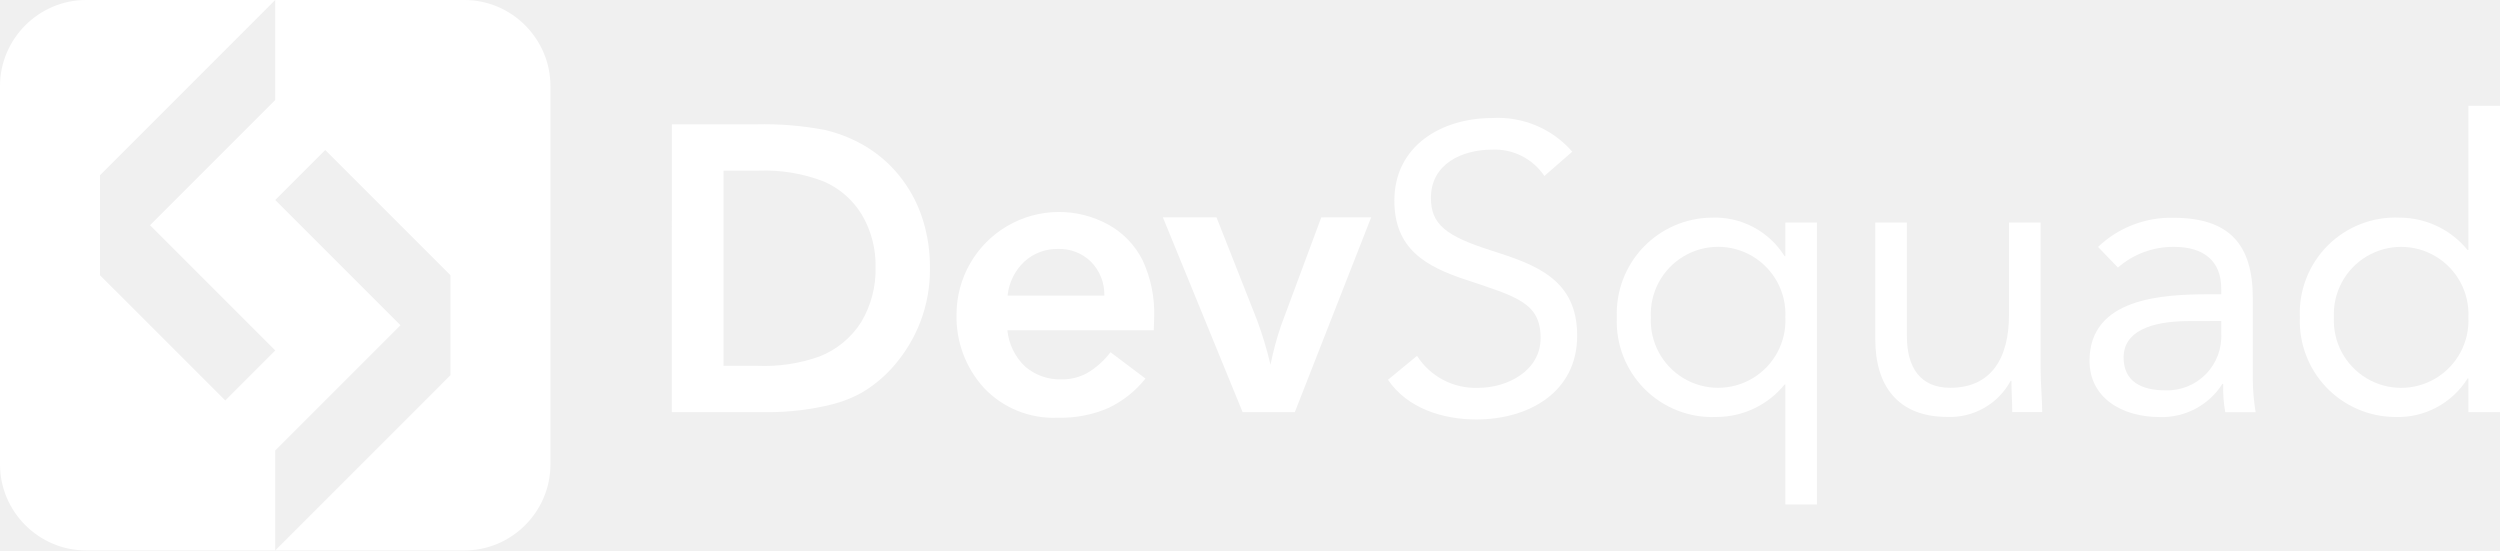
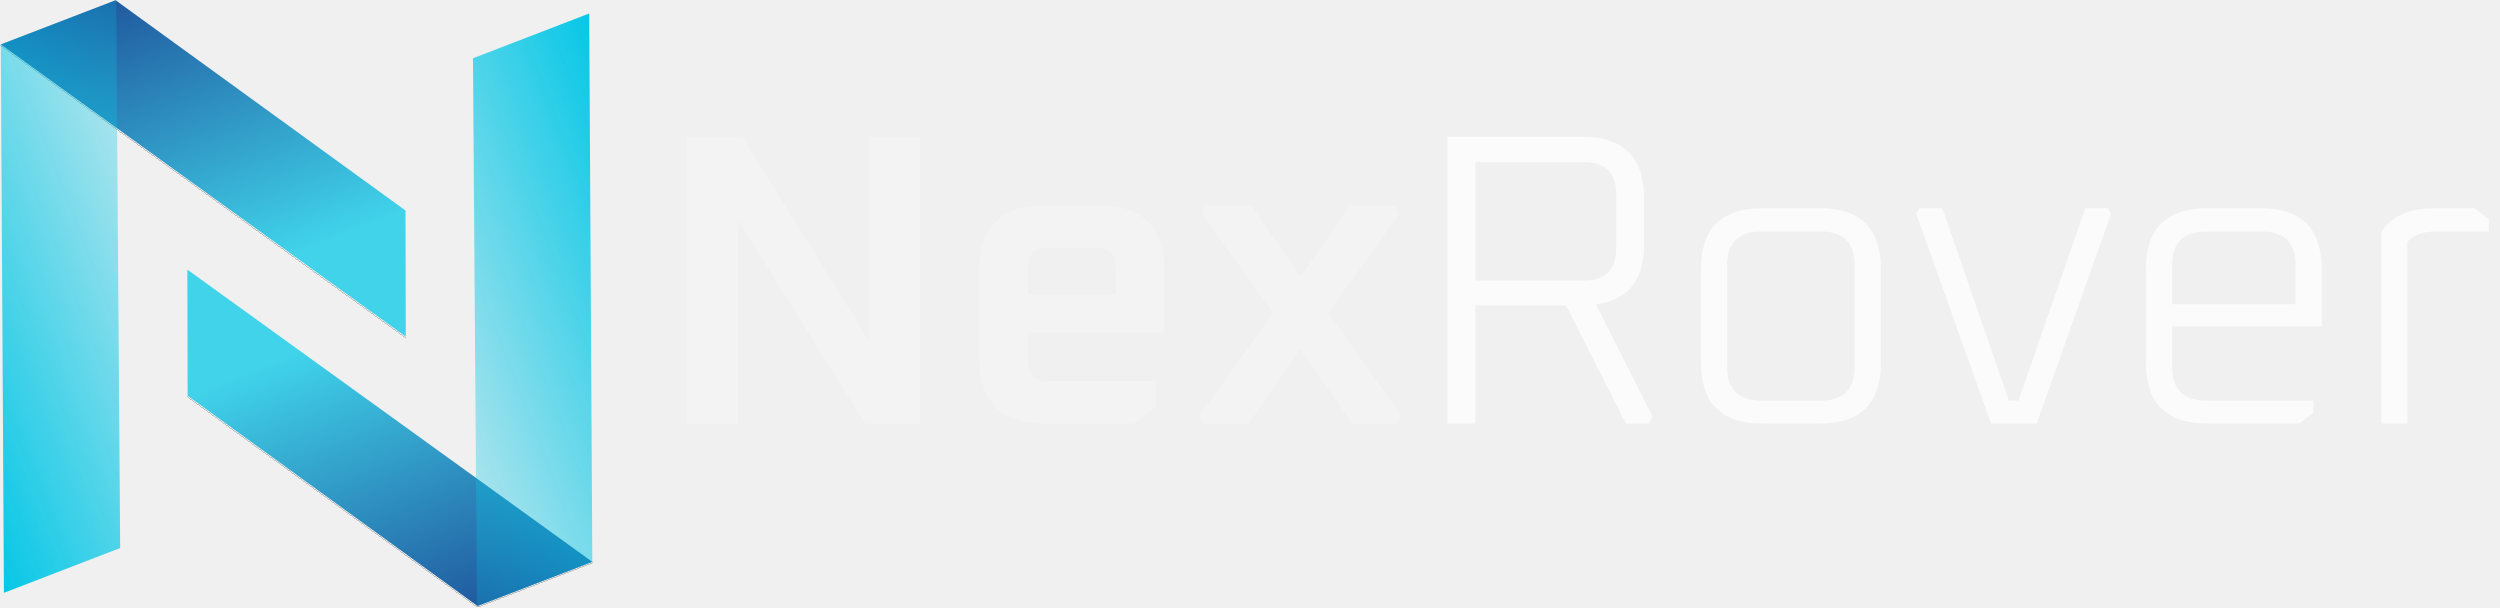
- <svg xmlns="http://www.w3.org/2000/svg" id="Group_173" data-name="Group 173" width="184.26" height="40.571" viewBox="0 0 184.26 40.571">
+ <svg xmlns="http://www.w3.org/2000/svg" width="12032" height="2925" viewBox="0 0 12032 2925" fill="none">
+   <g filter="url(#filter0_d_89_49)">
+     <path d="M2298.38 2916.75L2850.61 2703.97L901.666 1297.65L903.033 1904.75L2298.38 2916.75Z" fill="url(#paint0_linear_89_49)" />
+   </g>
+   <path d="M2295.4 2917.89L2850.72 2703.93L2835.76 64.837L2276.24 280.417L2295.4 2917.89Z" fill="url(#paint1_linear_89_49)" />
+   <g filter="url(#filter1_d_89_49)">
+     <path d="M556.234 1.148L4 213.923L1952.95 1620.25L1951.58 1013.14L556.234 1.148Z" fill="url(#paint2_linear_89_49)" />
+   </g>
+   <path d="M559.214 0L3.897 213.963L18.856 2853.06L578.369 2637.48L559.214 0Z" fill="url(#paint3_linear_89_49)" />
+   <path d="M3305.81 2038.28V658.279H3571.81L4183.81 1642.28V658.279H4427.81V2038.28H4163.81L3549.81 1054.28V2038.28H3305.81ZM4712.7 1722.28V1304.28C4712.7 1093.61 4818.03 988.279 5028.7 988.279H5288.7C5498.03 988.279 5602.7 1093.61 5602.7 1304.28V1600.28H4946.7V1742.28C4946.7 1803.61 4977.36 1834.28 5038.7 1834.28H5562.7V1960.28L5456.7 2038.28H5028.7C4818.03 2038.28 4712.7 1932.95 4712.7 1722.28ZM4946.7 1418.28H5368.7V1284.28C5368.7 1222.95 5338.03 1192.28 5276.7 1192.28H5038.7C4977.36 1192.28 4946.7 1222.95 4946.7 1284.28V1418.28ZM5774.9 1998.28L6126.9 1506.28L5784.9 1028.28L5804.9 988.279H6020.9L6258.9 1332.28L6498.9 988.279H6714.9L6734.9 1028.28L6392.9 1506.28L6744.9 1998.28L6726.9 2038.28H6508.9L6258.9 1680.28L6008.9 2038.28H5792.9L5774.9 1998.28Z" fill="#F3F3F3" />
+   <path d="M6966.84 2038.28V658.279H7614.84C7813.5 658.279 7912.84 757.613 7912.84 956.279V1174.28C7912.84 1348.95 7835.5 1445.61 7680.84 1464.28L7952.84 2004.28L7934.84 2038.28H7824.84L7536.84 1470.28H7100.84V2038.28H6966.84ZM7100.84 1350.28H7622.84C7726.84 1350.28 7778.84 1297.61 7778.84 1192.28V936.279C7778.84 832.279 7726.84 780.279 7622.84 780.279H7100.84V1350.28ZM8186.23 1744.28V1296.28C8186.23 1100.28 8284.23 1002.28 8480.23 1002.28H8760.23C8954.9 1002.28 9052.23 1100.28 9052.23 1296.28V1744.28C9052.23 1940.28 8954.9 2038.28 8760.23 2038.28H8480.23C8284.23 2038.28 8186.23 1940.28 8186.23 1744.28ZM8312.23 1764.28C8312.23 1873.61 8366.9 1928.28 8476.23 1928.28H8764.23C8872.23 1928.28 8926.23 1873.61 8926.23 1764.28V1276.28C8926.23 1168.28 8872.23 1114.28 8764.23 1114.28H8476.23C8366.9 1114.28 8312.23 1168.28 8312.23 1276.28V1764.28ZM9222.29 1028.28L9238.29 1002.28H9348.29L9668.29 1928.28H9714.29L10036.3 1002.28H10144.3L10160.3 1028.28L9802.29 2038.28H9582.29L9222.29 1028.28ZM10327.9 1744.28V1296.28C10327.9 1100.28 10425.9 1002.28 10621.9 1002.28H10881.9C11076.5 1002.28 11173.9 1100.28 11173.9 1296.28V1570.28H10453.9V1764.28C10453.9 1873.61 10508.5 1928.28 10617.9 1928.28H11133.9V1986.28L11065.9 2038.28H10621.9C10425.9 2038.28 10327.9 1940.28 10327.9 1744.28ZM10453.9 1464.28H11047.9V1276.28C11047.9 1168.28 10993.9 1114.28 10885.9 1114.28H10617.9C10508.5 1114.28 10453.9 1168.28 10453.9 1276.28V1464.28ZM11460.4 2038.28V1118.28C11507.1 1040.95 11591.7 1002.28 11714.4 1002.28H11910.4L11978.4 1054.28V1114.28H11720.4C11659.1 1114.28 11614.4 1130.95 11586.4 1164.28V2038.28H11460.4Z" fill="#FBFBFB" />
  <defs>
-     <clipPath id="clip-path">
-       <rect id="Rectangle_108" data-name="Rectangle 108" width="184.26" height="40.571" fill="#fff" />
-     </clipPath>
+     <filter id="filter0_d_89_49" x="897.666" y="1297.65" width="1956.95" height="1627.1" filterUnits="userSpaceOnUse" color-interpolation-filters="sRGB">
+       <feFlood flood-opacity="0" result="BackgroundImageFix" />
+       <feColorMatrix in="SourceAlpha" type="matrix" values="0 0 0 0 0 0 0 0 0 0 0 0 0 0 0 0 0 0 127 0" result="hardAlpha" />
+       <feOffset dy="4" />
+       <feGaussianBlur stdDeviation="2" />
+       <feComposite in2="hardAlpha" operator="out" />
+       <feColorMatrix type="matrix" values="0 0 0 0 0 0 0 0 0 0 0 0 0 0 0 0 0 0 0.25 0" />
+       <feBlend mode="normal" in2="BackgroundImageFix" result="effect1_dropShadow_89_49" />
+       <feBlend mode="normal" in="SourceGraphic" in2="effect1_dropShadow_89_49" result="shape" />
+     </filter>
+     <filter id="filter1_d_89_49" x="0" y="1.147" width="1956.95" height="1627.1" filterUnits="userSpaceOnUse" color-interpolation-filters="sRGB">
+       <feFlood flood-opacity="0" result="BackgroundImageFix" />
+       <feColorMatrix in="SourceAlpha" type="matrix" values="0 0 0 0 0 0 0 0 0 0 0 0 0 0 0 0 0 0 127 0" result="hardAlpha" />
+       <feOffset dy="4" />
+       <feGaussianBlur stdDeviation="2" />
+       <feComposite in2="hardAlpha" operator="out" />
+       <feColorMatrix type="matrix" values="0 0 0 0 0 0 0 0 0 0 0 0 0 0 0 0 0 0 0.25 0" />
+       <feBlend mode="normal" in2="BackgroundImageFix" result="effect1_dropShadow_89_49" />
+       <feBlend mode="normal" in="SourceGraphic" in2="effect1_dropShadow_89_49" result="shape" />
+     </filter>
+     <linearGradient id="paint0_linear_89_49" x1="2136.77" y1="2979.02" x2="1616.88" y2="1629.71" gradientUnits="userSpaceOnUse">
+       <stop stop-color="#205A9F" />
+       <stop offset="1" stop-color="#40D3EA" />
+     </linearGradient>
+     <linearGradient id="paint1_linear_89_49" x1="1851.73" y1="1766.41" x2="3279.42" y2="1216.32" gradientUnits="userSpaceOnUse">
+       <stop stop-color="#06C7E6" stop-opacity="0.2" />
+       <stop offset="1" stop-color="#06C7E6" />
+     </linearGradient>
+     <linearGradient id="paint2_linear_89_49" x1="717.846" y1="-61.121" x2="1237.73" y2="1288.19" gradientUnits="userSpaceOnUse">
+       <stop stop-color="#205A9F" />
+       <stop offset="1" stop-color="#40D3EA" />
+     </linearGradient>
+     <linearGradient id="paint3_linear_89_49" x1="1002.88" y1="1151.48" x2="-424.811" y2="1701.57" gradientUnits="userSpaceOnUse">
+       <stop stop-color="#06C7E6" stop-opacity="0.2" />
+       <stop offset="1" stop-color="#06C7E6" />
+     </linearGradient>
  </defs>
-   <g id="Group_172" data-name="Group 172" clip-path="url(#clip-path)">
-     <path id="Path_567" data-name="Path 567" d="M34.22,40.571H20.285L33.2,27.655V20.286L23.97,11.055,20.285,14.74l9.231,9.231L20.285,33.2v7.37H6.35a6.3,6.3,0,0,1-2.466-.5A6.413,6.413,0,0,1,.5,36.686,6.278,6.278,0,0,1,0,34.22V6.351A6.274,6.274,0,0,1,.5,3.885,6.417,6.417,0,0,1,3.884.5,6.277,6.277,0,0,1,6.35,0H20.284L7.369,12.916v7.37l9.231,9.23,3.685-3.685-9.23-9.23,2.523-2.524,3.685-3.685,3.022-3.021V0H34.22a6.3,6.3,0,0,1,2.466.5A6.415,6.415,0,0,1,40.07,3.886a6.27,6.27,0,0,1,.5,2.466v27.87a6.269,6.269,0,0,1-.5,2.465,6.412,6.412,0,0,1-3.384,3.384A6.277,6.277,0,0,1,34.22,40.571Z" transform="translate(0 0)" fill="#fff" />
-     <path id="Path_568" data-name="Path 568" d="M181.931,30.378h2.329V7.8h-2.329v10.63h-.059a6.481,6.481,0,0,0-5.017-2.389,7.039,7.039,0,0,0-7.346,7.346,7.064,7.064,0,0,0,6.987,7.346,6.053,6.053,0,0,0,5.375-2.837h.06Zm0-6.987a4.962,4.962,0,1,1-9.913,0,4.962,4.962,0,1,1,9.913,0Z" transform="translate(0 0)" fill="#fff" fill-rule="evenodd" />
-     <path id="Path_569" data-name="Path 569" d="M156.1,19.719a6.194,6.194,0,0,1,4.15-1.523c2.18,0,3.464,1.045,3.464,3.075v.418h-.9c-3.434,0-8.808.269-8.808,4.9,0,2.718,2.359,4.151,5.195,4.151a5.283,5.283,0,0,0,4.6-2.449h.059a9.949,9.949,0,0,0,.15,2.09h2.239a15.545,15.545,0,0,1-.209-2.418v-6c0-3.942-1.732-5.912-5.852-5.912a7.774,7.774,0,0,0-5.554,2.15Zm7.614,3.941v.9a3.987,3.987,0,0,1-4.121,4.21c-1.761,0-3.075-.657-3.075-2.418,0-1.882,1.911-2.688,4.866-2.688Z" transform="translate(0 0)" fill="#fff" fill-rule="evenodd" />
-     <path id="Path_570" data-name="Path 570" d="M150.4,16.4h-2.329v6.808c0,3.195-1.314,5.374-4.33,5.374-2.179,0-3.195-1.463-3.195-3.792V16.4h-2.329v8.629c0,3.375,1.643,5.7,5.315,5.7a5.077,5.077,0,0,0,4.659-2.658h.059c0,.776.06,1.553.06,2.3h2.209c0-.926-.119-2.03-.119-3.314Z" transform="translate(0 0)" fill="#fff" fill-rule="evenodd" />
-     <path id="Path_571" data-name="Path 571" d="M133.917,16.4h-2.329v2.478h-.059a6.055,6.055,0,0,0-5.375-2.837,7.064,7.064,0,0,0-6.987,7.346,7.039,7.039,0,0,0,7.345,7.346,6.481,6.481,0,0,0,5.017-2.389h.059v8.838h2.329Zm-2.329,6.987a4.962,4.962,0,1,1-9.913,0,4.962,4.962,0,1,1,9.913,0" transform="translate(0 0)" fill="#fff" fill-rule="evenodd" />
-     <path id="Path_572" data-name="Path 572" d="M115.882,11.179A7.253,7.253,0,0,0,109.97,8.7c-3.7,0-7.2,2.03-7.2,6.091,0,3.524,2.269,4.837,5.255,5.823,3.762,1.254,5.524,1.7,5.524,4.3,0,2.418-2.449,3.672-4.6,3.672a5.119,5.119,0,0,1-4.509-2.359L102.3,27.99c1.433,2.12,4.061,2.926,6.509,2.926,3.822,0,7.435-1.97,7.435-6.181,0-4.15-3.045-5.225-6.33-6.27-3.374-1.075-4.449-1.941-4.449-3.882,0-2.508,2.3-3.554,4.509-3.554a4.393,4.393,0,0,1,3.852,1.942Z" transform="translate(0 0)" fill="#fff" fill-rule="evenodd" />
-     <path id="Path_573" data-name="Path 573" d="M101.062,16.016,95.433,30.378H91.586L85.708,16.016H89.66l2.986,7.569a27.643,27.643,0,0,1,.995,3.3,22.934,22.934,0,0,1,.771-2.871l2.971-7.993Z" transform="translate(0 0)" fill="#fff" fill-rule="evenodd" />
-     <path id="Path_574" data-name="Path 574" d="M85.037,24.342H74.248a4.247,4.247,0,0,0,1.329,2.693,3.94,3.94,0,0,0,2.682.926,3.819,3.819,0,0,0,1.866-.463,5.959,5.959,0,0,0,1.723-1.538L84.426,27.9a7.739,7.739,0,0,1-2.753,2.18,8.8,8.8,0,0,1-3.692.707,7.052,7.052,0,0,1-5.459-2.195A7.763,7.763,0,0,1,70.5,23.148a7.554,7.554,0,0,1,11.222-6.574,6.143,6.143,0,0,1,2.5,2.622,9.234,9.234,0,0,1,.846,4.155C85.067,23.565,85.057,23.894,85.037,24.342Zm-3.643-2.553a3.44,3.44,0,0,0-.985-2.5,3.313,3.313,0,0,0-2.429-.941,3.575,3.575,0,0,0-2.468.921,3.975,3.975,0,0,0-1.249,2.518Z" transform="translate(0 0)" fill="#fff" fill-rule="evenodd" />
-     <path id="Path_575" data-name="Path 575" d="M49.519,9.163H55.73a24.118,24.118,0,0,1,5.031.408,10.462,10.462,0,0,1,3.275,1.364,9.417,9.417,0,0,1,2.482,2.319,9.852,9.852,0,0,1,1.523,3.02,11.613,11.613,0,0,1,.5,3.459,10.769,10.769,0,0,1-.712,4.006,10.917,10.917,0,0,1-1.866,3.131,9.451,9.451,0,0,1-2.493,2.095,9.035,9.035,0,0,1-2.115.831,19.463,19.463,0,0,1-4.842.582h-7Zm3.807,17.8h2.523a12.117,12.117,0,0,0,4.534-.682,6.4,6.4,0,0,0,3.1-2.558,7.534,7.534,0,0,0,1.05-4.031,7.3,7.3,0,0,0-1.005-3.857,6.11,6.11,0,0,0-2.807-2.458,12.091,12.091,0,0,0-4.822-.8H53.326Z" transform="translate(0 0)" fill="#fff" fill-rule="evenodd" />
-   </g>
</svg>
